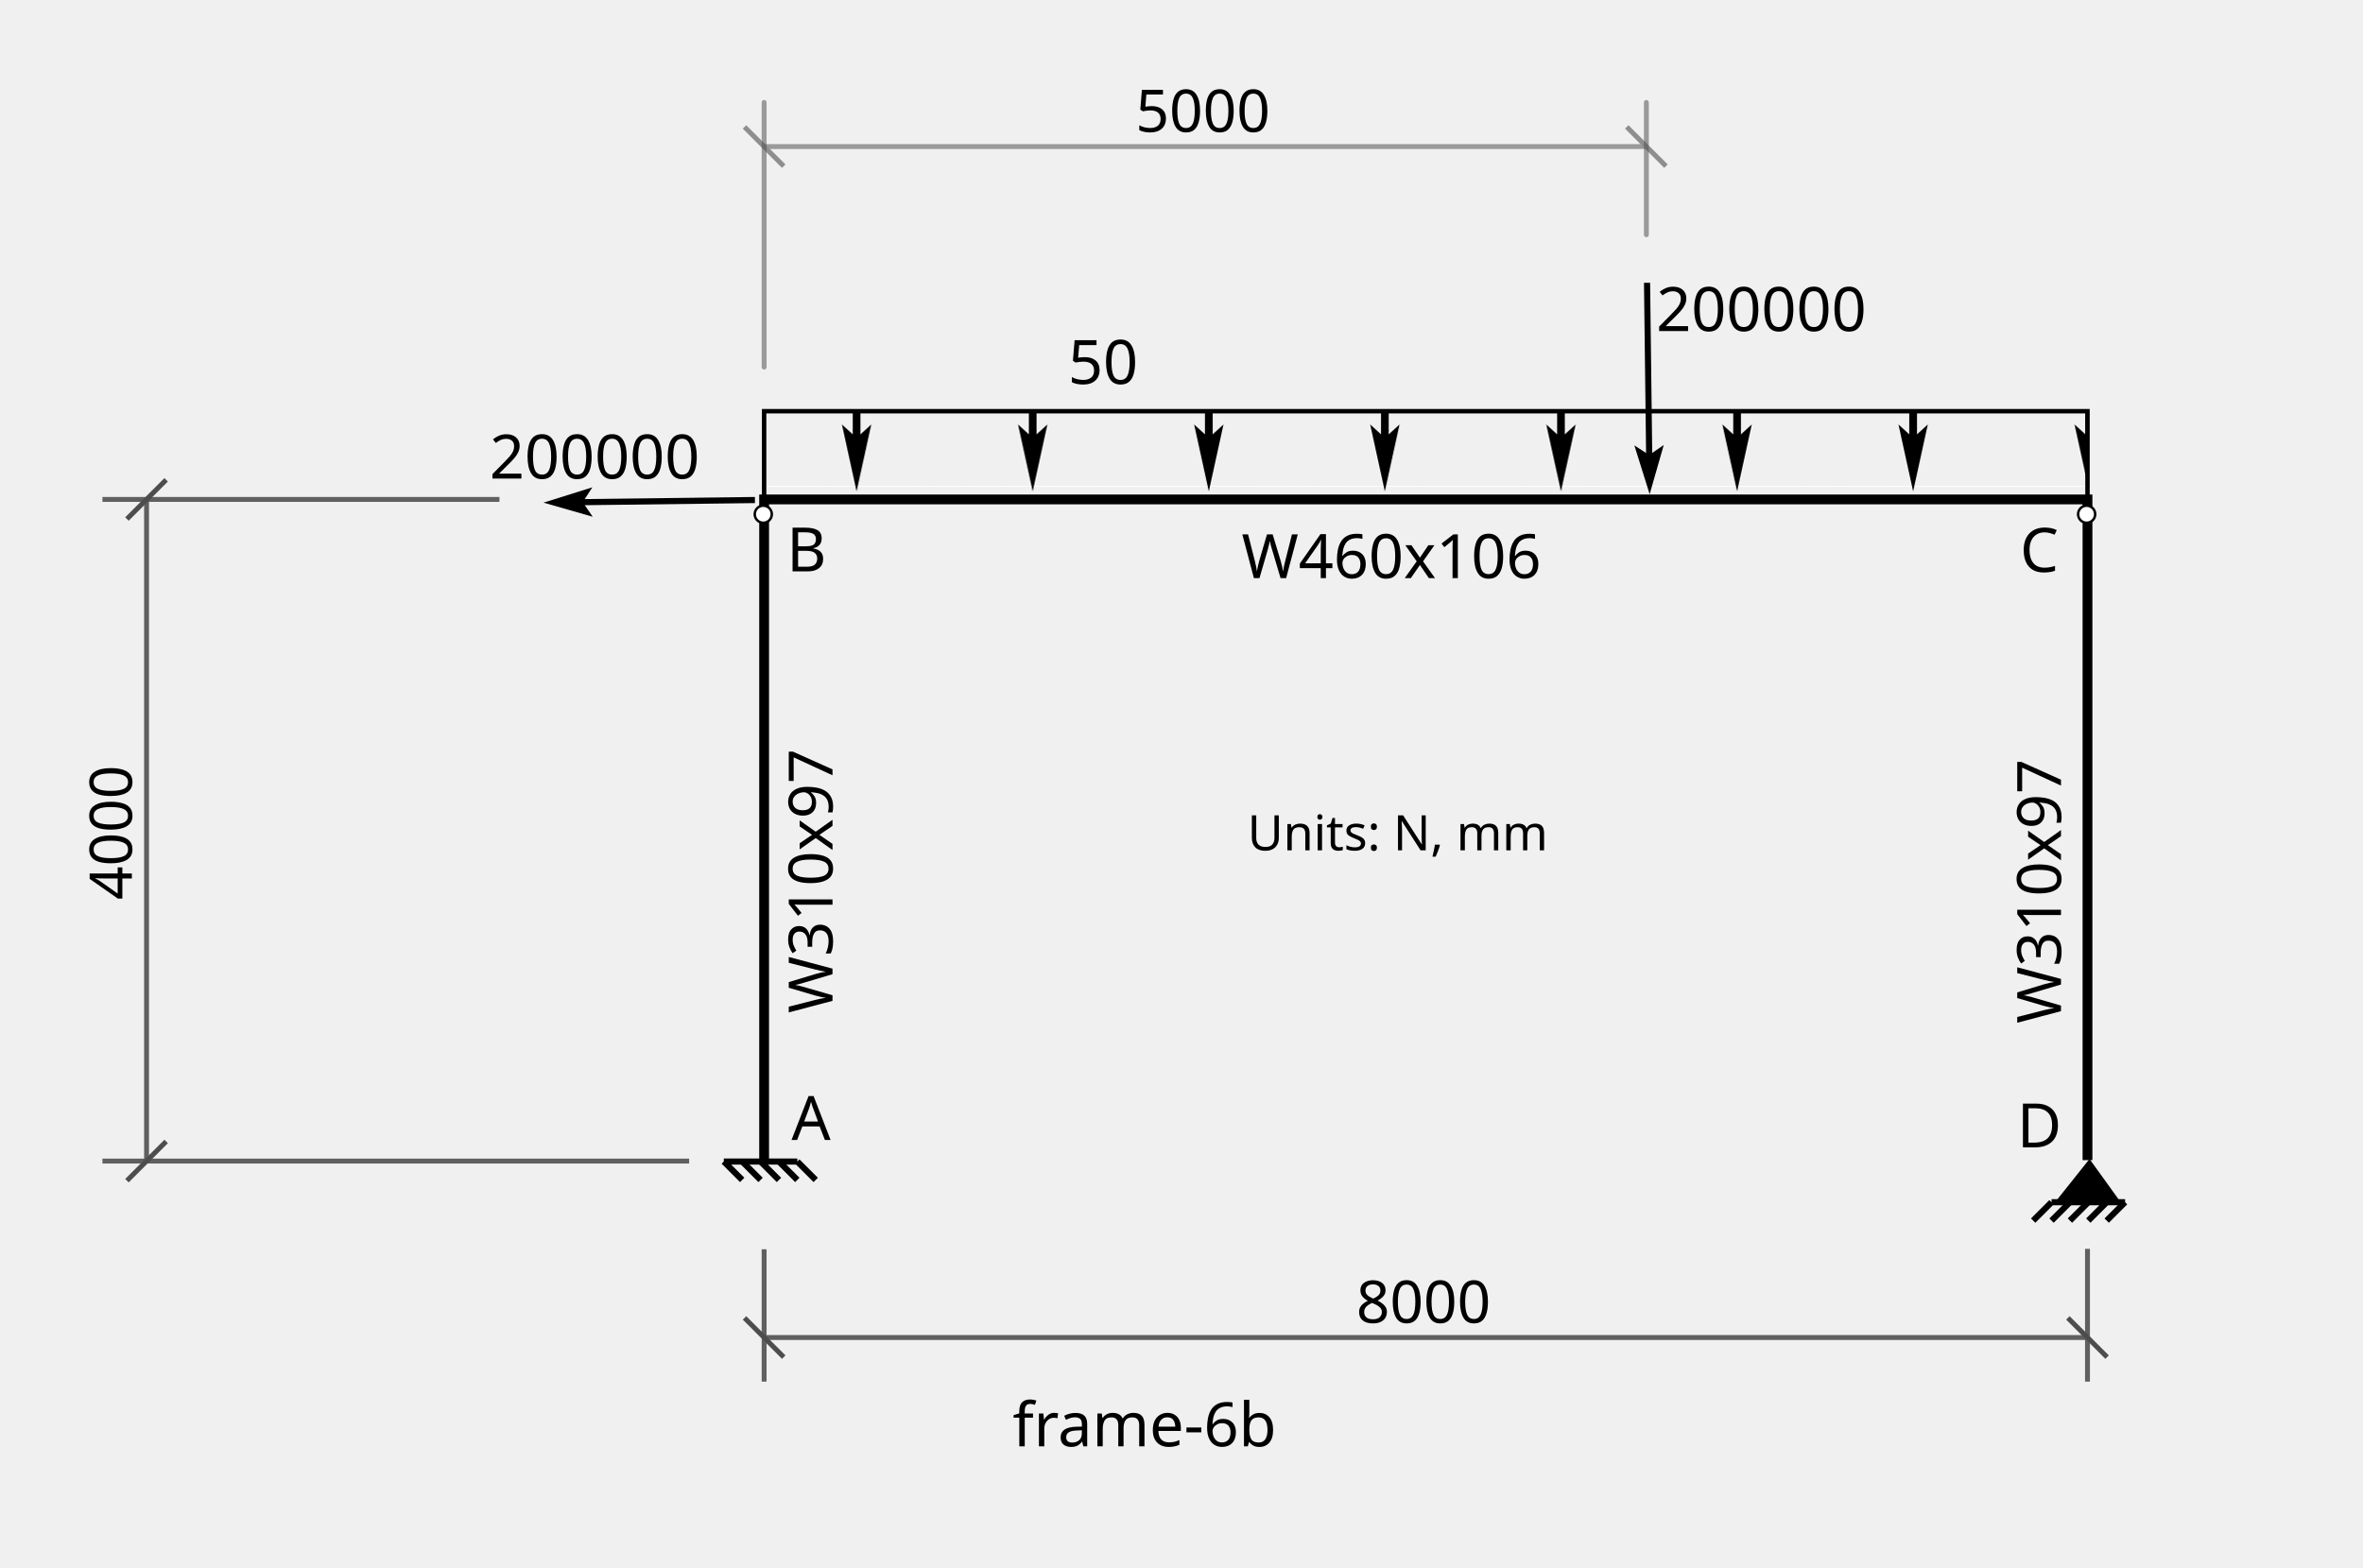
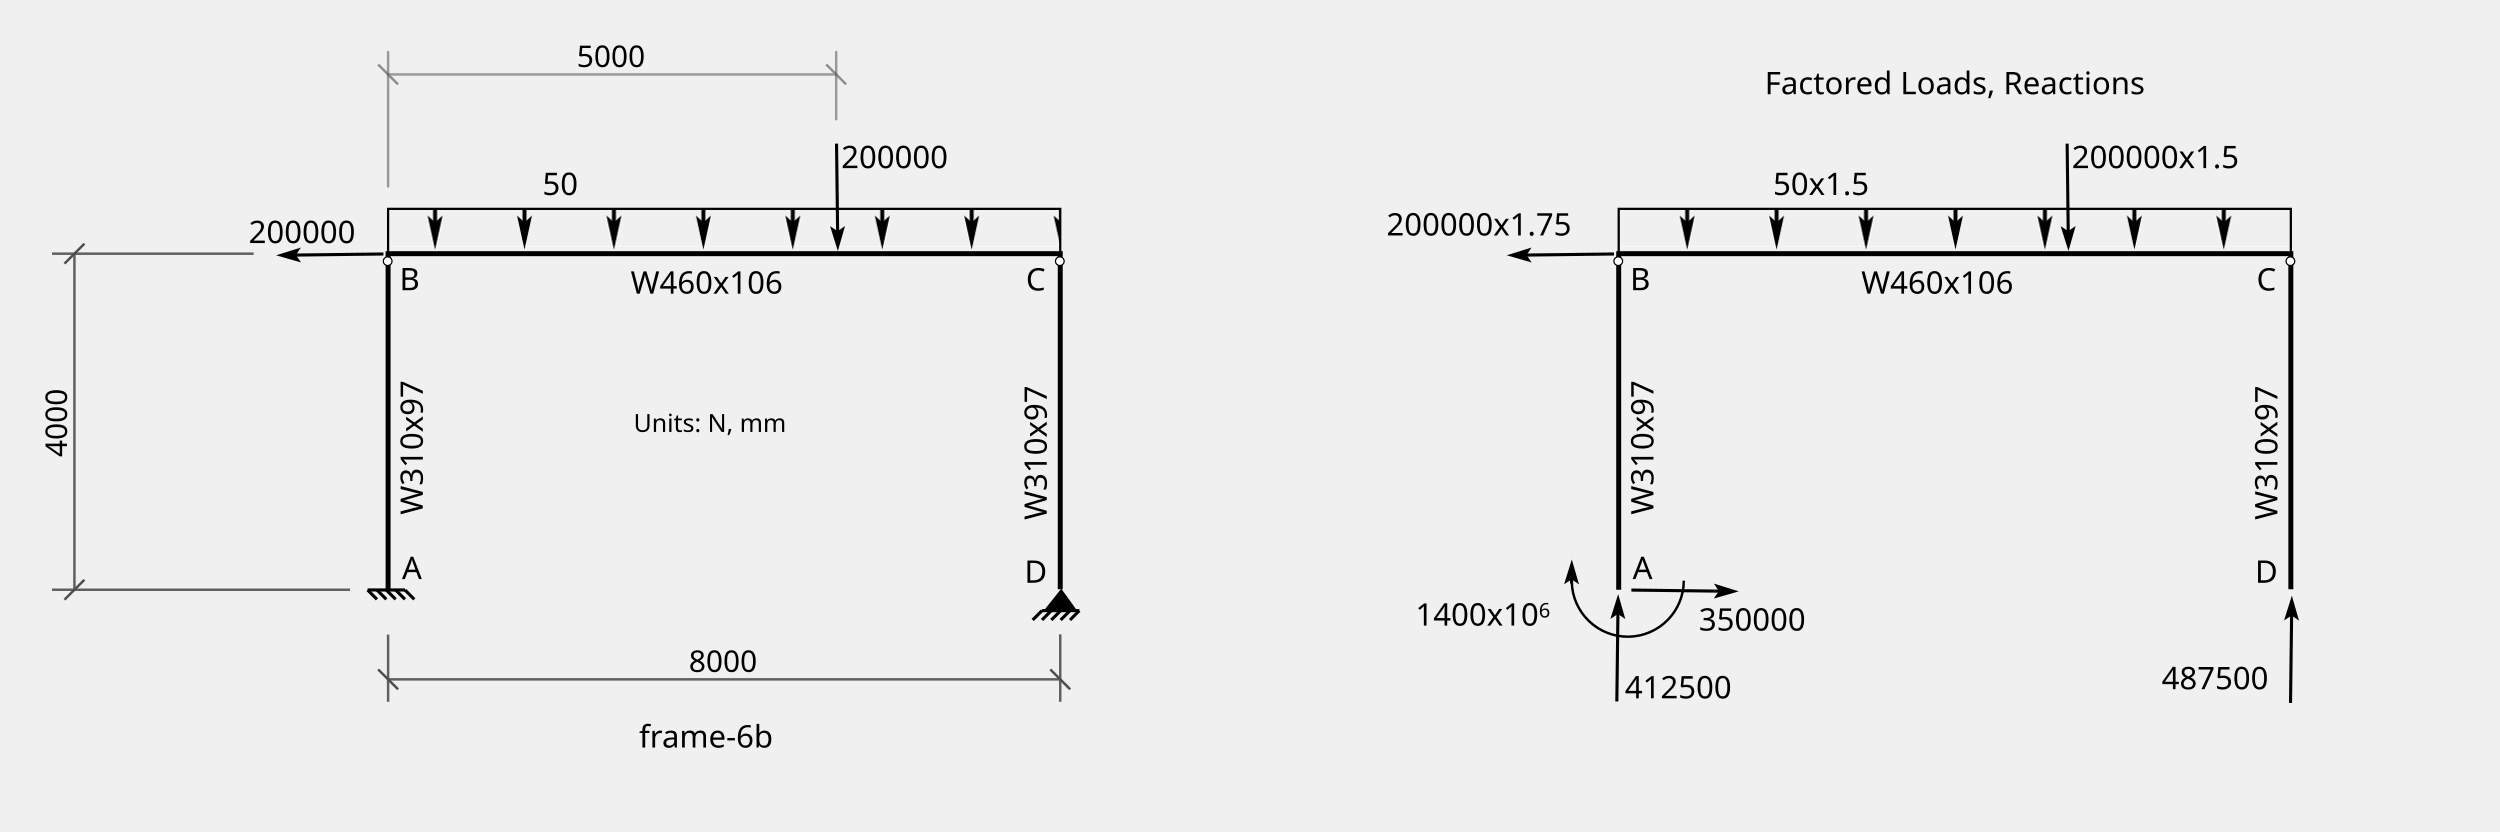
- <svg xmlns="http://www.w3.org/2000/svg" xmlns:xlink="http://www.w3.org/1999/xlink" width="5.022in" height="3.332in" id="svg2" version="1.1">
+ <svg xmlns="http://www.w3.org/2000/svg" xmlns:xlink="http://www.w3.org/1999/xlink" width="10.461in" height="3.481in" id="svg2" version="1.1">
  <defs id="defs4">
+     <pattern xlink:href="#pattern2251" id="pattern3530" patternTransform="matrix(0.997968,0,0,1.364013,225.9076,135.7402)" />
+     <pattern xlink:href="#pattern2251" id="pattern3528" patternTransform="matrix(0.997968,0,0,1.364013,225.9076,135.7402)" />
    <marker style="overflow:visible" id="DimensionTick" refX="0" refY="0" orient="auto">
      <path id="path6" transform="translate(-4,-4)" style="stroke:#4d4d4d;stroke-width:1px;marker-start:none" d="M 0,0 8,8" />
    </marker>
    <marker style="overflow:visible" markerUnits="userSpaceOnUse" id="TrussNodeS" refX="0" refY="0" orient="auto">
      <circle id="circle9" style="fill:#ffffff;stroke:#000000;stroke-width:1" r="3" cy="0" cx="0" />
    </marker>
    <marker style="overflow:visible" markerUnits="userSpaceOnUse" id="TrussNodeM" refX="0" refY="0" orient="auto">
      <circle id="circle12" style="fill:#ffffff;stroke:#000000;stroke-width:1" r="4" cy="0" cx="0" />
    </marker>
    <pattern patternUnits="userSpaceOnUse" height="18" width="18" y="0" x="0" id="black-stripes-on-red">
      <path style="fill:#ff0000;stroke:none" d="M 0,0 18,0 18,18 0,18 z" id="path3006" />
      <path style="fill:#000000;stroke:none" d="M 0,9 9,0 11,0 0,11 z" id="path3008" />
      <path style="fill:#000000;stroke:none" d="m 9,18 9,-9 0,2 -7,7 z" id="path5234" />
    </pattern>
    <marker id="CLArrowEnd" markerUnits="userSpaceOnUse" markerWidth="10" markerHeight="6" orient="auto" viewBox="0 0 10 6" refX="7" refY="3">
      <path d="M 0,0 10,3 0,6 2,3 Z" id="path3451" />
    </marker>
    <pattern xlink:href="#pattern4949" id="pattern2251" patternTransform="matrix(0.997968,0,0,1.364013,225.9076,135.7402)" />
    <pattern patternTransform="matrix(0.997968,0,0,1.364013,316.0913,828.8023)" id="pattern4949" xlink:href="#pattern4380" />
    <pattern id="pattern4380" patternTransform="translate(216,485.362)" height="83.375" width="36" patternUnits="userSpaceOnUse">
      <g transform="translate(-216,-485.362)" id="g4376">
        <polygon transform="matrix(0.1,0,0,6.75,216,566.362)" id="polygon3581-2" class="dload" points="360,0 0,0 0,-12 360,-12 " style="fill:#f0f0f0;stroke:none;visibility:visible" />
        <path id="path3627-7" d="m 234,485.362 0,78.625" class="cload" style="fill:none;stroke:#000000;stroke-width:1.587;marker-end:url(#CLArrowEnd-8);visibility:visible" />
      </g>
    </pattern>
    <marker id="CLArrowEnd-8" markerUnits="userSpaceOnUse" markerWidth="10" markerHeight="6" orient="auto" viewBox="0 0 10 6" refX="7" refY="3">
      <path d="M 0,0 10,3 0,6 2,3 Z" id="path3451-4" />
    </marker>
  </defs>
  <g transform="translate(-69.09961,-33.09961)" id="layer1">
    <path id="path27" d="m 225,270 0,-135 270,0 0,134.807" style="fill:#000000;fill-opacity:0;fill-rule:nonzero;stroke:#000000;stroke-width:2;stroke-linecap:butt;stroke-linejoin:miter;stroke-miterlimit:4;stroke-dasharray:none;stroke-dashoffset:0;stroke-opacity:1" />
    <g transform="translate(239.511,-85.69997)" id="g10775">
      <g id="use90" transform="matrix(1.25,0,0,1.25,255.6565,356.5973)">
        <path d="m 0.198,-1.057 4.991,6.925 -10.511,0 z" id="path5224" style="fill:#000000;stroke:#000000;stroke-width:0" />
        <path d="M -6,6 6,6" id="path5226" style="fill:none;stroke:#000000;stroke-width:1" />
        <path d="M 6,6 3,9 M 3,6 0,9 M 0,6 -3,9 m 0,-3 -3,3 m 0,-3 -3,3" id="path5228" style="fill:none;stroke:#000000;stroke-width:1" />
      </g>
    </g>
    <g transform="matrix(0,-1.25,1.25,0,224.2749,270.0981)" id="use3511">
      <path style="fill:none;stroke:#000000;stroke-width:1" id="path3409" d="M 0,-6 0,6" />
      <path style="fill:none;stroke:#000000;stroke-width:1" id="path3411" d="m 0,-6 -3,3 m 3,0 -3,3 m 3,0 -3,3 m 3,0 -3,3 m 3,0 -3,3" />
    </g>
    <path id="path409" d="m 225,288 0,27" style="fill:#000000;fill-opacity:0;fill-rule:nonzero;stroke:#606060;stroke-width:1;stroke-linecap:butt;stroke-linejoin:miter;stroke-miterlimit:4;stroke-dasharray:none;stroke-dashoffset:0;stroke-opacity:1" />
    <path id="path411" d="M 495,287.908 495,315" style="fill:#000000;fill-opacity:0;fill-rule:nonzero;stroke:#606060;stroke-width:1;stroke-linecap:butt;stroke-linejoin:miter;stroke-miterlimit:4;stroke-dasharray:none;stroke-dashoffset:0;stroke-opacity:1" />
    <path id="path413" d="m 225,306 270,0" style="fill:#000000;fill-opacity:0;fill-rule:nonzero;stroke:#606060;stroke-width:1;stroke-linecap:butt;stroke-linejoin:miter;stroke-miterlimit:4;stroke-dasharray:none;stroke-dashoffset:0;stroke-opacity:1;marker-start:url(#DimensionTick);marker-mid:url(#DimensionTick);marker-end:url(#DimensionTick)" />
    <path id="path421" d="M 209.699,270 90,270" style="fill:#000000;fill-opacity:0;fill-rule:nonzero;stroke:#606060;stroke-width:1;stroke-linecap:butt;stroke-linejoin:miter;stroke-miterlimit:4;stroke-dasharray:none;stroke-dashoffset:0;stroke-opacity:1" />
    <path id="path423" d="m 171,135 -81,0" style="fill:#000000;fill-opacity:0;fill-rule:nonzero;stroke:#606060;stroke-width:1;stroke-linecap:butt;stroke-linejoin:miter;stroke-miterlimit:4;stroke-dasharray:none;stroke-dashoffset:0;stroke-opacity:1" />
    <path id="path425" d="M 99,270 99,135" style="fill:#000000;fill-opacity:0;fill-rule:nonzero;stroke:#606060;stroke-width:1;stroke-linecap:butt;stroke-linejoin:miter;stroke-miterlimit:4;stroke-dasharray:none;stroke-dashoffset:0;stroke-opacity:1;marker-start:url(#DimensionTick);marker-mid:url(#DimensionTick);marker-end:url(#DimensionTick)" />
    <path id="path3405" d="m 223.124,135.124 -40.136,0.495" class="cload" style="fill:none;stroke:#000000;stroke-width:1.25;marker-end:url(#CLArrowEnd)" />
-     <rect y="117" x="225" height="18" width="270" id="rect3421" style="fill:url(#pattern2251);fill-opacity:1;stroke:#000000;stroke-width:0.905" />
+     <rect y="117" x="225" height="18" width="270" id="rect3421" style="fill:url(#pattern3530);fill-opacity:1;stroke:#000000;stroke-width:0.905" />
    <text transform="translate(4.00276,-0.30096)" id="text2306" y="303.301" x="341.797" style="font-style:normal;font-variant:normal;font-weight:normal;font-stretch:normal;font-size:12px;line-height:125%;font-family:verdana;-inkscape-font-specification:Sans;text-align:start;letter-spacing:0px;word-spacing:0px;writing-mode:lr-tb;text-anchor:start;fill:#000000;fill-opacity:1;stroke:none" xml:space="preserve">
      <tspan y="303.301" x="341.797" id="tspan2308">8000</tspan>
    </text>
    <text transform="matrix(0,-1,1,0,1.012016,5.11698)" id="text2310" y="94.988" x="-211.583" style="font-style:normal;font-variant:normal;font-weight:normal;font-stretch:normal;font-size:12px;line-height:125%;font-family:verdana;-inkscape-font-specification:Sans;text-align:start;letter-spacing:0px;word-spacing:0px;writing-mode:lr-tb;text-anchor:start;fill:#000000;fill-opacity:1;stroke:none" xml:space="preserve">
      <tspan y="94.988" x="-211.583" id="tspan2312">4000</tspan>
    </text>
    <text id="text2318" y="238.949" x="-239.83" style="font-style:normal;font-variant:normal;font-weight:normal;font-stretch:normal;font-size:12.5px;line-height:125%;font-family:Verdana;-inkscape-font-specification:Sans;text-align:start;letter-spacing:0px;word-spacing:0px;writing-mode:lr-tb;text-anchor:start;fill:#000000;fill-opacity:1;stroke:none" xml:space="preserve" transform="matrix(0,-1,1,0,0,0)">
      <tspan y="238.949" x="-239.83" id="tspan2320">W310x97</tspan>
    </text>
    <text id="text2326" y="151.055" x="322.412" style="font-style:normal;font-variant:normal;font-weight:normal;font-stretch:normal;font-size:12.5px;line-height:125%;font-family:Verdana;-inkscape-font-specification:Sans;text-align:start;letter-spacing:0px;word-spacing:0px;writing-mode:lr-tb;text-anchor:start;fill:#000000;fill-opacity:1;stroke:none" xml:space="preserve">
      <tspan y="151.055" x="322.412" id="tspan2328">W460x106</tspan>
    </text>
    <text id="text2330" y="111.434" x="287.002" style="font-style:normal;font-variant:normal;font-weight:normal;font-stretch:normal;font-size:12.5px;line-height:125%;font-family:Verdana;-inkscape-font-specification:Sans;text-align:start;letter-spacing:0px;word-spacing:0px;writing-mode:lr-tb;text-anchor:start;fill:#000000;fill-opacity:1;stroke:none" xml:space="preserve">
      <tspan y="111.434" x="287.002" id="tspan2332">50</tspan>
    </text>
    <text id="text2334" y="130.745" x="168.977" style="font-style:normal;font-variant:normal;font-weight:normal;font-stretch:normal;font-size:12.5px;line-height:125%;font-family:Verdana;-inkscape-font-specification:Sans;text-align:start;letter-spacing:0px;word-spacing:0px;writing-mode:lr-tb;text-anchor:start;fill:#000000;fill-opacity:1;stroke:none" xml:space="preserve">
      <tspan y="130.745" x="168.977" id="tspan2336">200000</tspan>
    </text>
    <path style="fill:none;stroke:#000000;stroke-width:1.25;marker-end:url(#CLArrowEnd)" class="cload" d="m 405.139,90.799 0.495,40.136" id="path4443" />
    <text xml:space="preserve" style="font-style:normal;font-variant:normal;font-weight:normal;font-stretch:normal;font-size:12.5px;line-height:125%;font-family:Verdana;-inkscape-font-specification:Sans;text-align:start;letter-spacing:0px;word-spacing:0px;writing-mode:lr-tb;text-anchor:start;fill:#000000;fill-opacity:1;stroke:none" x="407.012" y="100.641" id="text4445">
      <tspan id="tspan4447" x="407.012" y="100.641">200000</tspan>
    </text>
    <path id="path4449" d="m 225,108 0,-54" style="opacity:0.6;fill:none;fill-opacity:1;stroke:#606060;stroke-width:1;stroke-linecap:round;stroke-linejoin:bevel;stroke-miterlimit:6.667;stroke-dasharray:none;stroke-dashoffset:0;stroke-opacity:1" />
    <path id="path4451" d="m 405,81 0,-27" style="opacity:0.6;fill:none;fill-opacity:1;stroke:#606060;stroke-width:1;stroke-linecap:round;stroke-linejoin:bevel;stroke-miterlimit:6.667;stroke-dasharray:none;stroke-dashoffset:0;stroke-opacity:1" />
    <path id="path4453" d="m 225,63 180,0" style="opacity:0.6;fill:none;fill-opacity:1;stroke:#606060;stroke-width:1;stroke-linecap:round;stroke-linejoin:bevel;stroke-miterlimit:6.667;stroke-dasharray:none;stroke-dashoffset:0;stroke-opacity:1;marker-start:url(#DimensionTick);marker-mid:url(#DimensionTick);marker-end:url(#DimensionTick)" />
    <text transform="translate(-2.49141,3.13625)" xml:space="preserve" style="font-style:normal;font-variant:normal;font-weight:normal;font-stretch:normal;font-size:12px;line-height:125%;font-family:verdana;-inkscape-font-specification:Sans;text-align:start;letter-spacing:0px;word-spacing:0px;writing-mode:lr-tb;text-anchor:start;fill:#000000;fill-opacity:1;stroke:none" x="303.291" y="56.864" id="text4455">
      <tspan id="tspan4457" x="303.291" y="56.864">5000</tspan>
    </text>
    <text xml:space="preserve" style="font-style:normal;font-variant:normal;font-weight:normal;font-stretch:normal;font-size:12.5px;line-height:125%;font-family:Verdana;-inkscape-font-specification:Sans;text-align:start;letter-spacing:0px;word-spacing:0px;writing-mode:lr-tb;text-anchor:start;fill:#000000;fill-opacity:1;stroke:none" x="-241.93" y="489.587" id="text4605" transform="matrix(0,-1,1,0,0,0)">
      <tspan id="tspan4607" x="-241.93" y="489.587">W310x97</tspan>
    </text>
    <text xml:space="preserve" style="color:#000000;font-style:normal;font-variant:normal;font-weight:normal;font-stretch:normal;font-size:10px;line-height:125%;font-family:Verdana;-inkscape-font-specification:Verdana;text-indent:0;text-align:start;text-decoration:none;text-decoration-line:none;text-decoration-style:solid;text-decoration-color:#000000;letter-spacing:0px;word-spacing:0px;text-transform:none;direction:ltr;block-progression:tb;writing-mode:lr-tb;baseline-shift:baseline;text-anchor:start;white-space:normal;clip-rule:nonzero;display:inline;overflow:visible;visibility:visible;opacity:1;isolation:auto;mix-blend-mode:normal;color-interpolation:sRGB;color-interpolation-filters:linearRGB;solid-color:#000000;solid-opacity:1;fill:#000000;fill-opacity:1;fill-rule:nonzero;stroke:none;stroke-width:0.469;stroke-linecap:butt;stroke-linejoin:miter;stroke-miterlimit:4;stroke-dasharray:none;stroke-dashoffset:0;stroke-opacity:1;color-rendering:auto;image-rendering:auto;shape-rendering:auto;text-rendering:auto;enable-background:accumulate" x="323.604" y="206.595" id="text4609">
      <tspan id="tspan4611" x="323.604" y="206.595">Units: N, mm</tspan>
    </text>
    <text xml:space="preserve" style="color:#000000;font-style:normal;font-variant:normal;font-weight:normal;font-stretch:normal;font-size:12.5px;line-height:125%;font-family:Verdana;-inkscape-font-specification:Verdana;text-indent:0;text-align:start;text-decoration:none;text-decoration-line:none;text-decoration-style:solid;text-decoration-color:#000000;letter-spacing:0px;word-spacing:0px;text-transform:none;direction:ltr;block-progression:tb;writing-mode:lr-tb;baseline-shift:baseline;text-anchor:start;white-space:normal;clip-rule:nonzero;display:inline;overflow:visible;visibility:visible;opacity:1;isolation:auto;mix-blend-mode:normal;color-interpolation:sRGB;color-interpolation-filters:linearRGB;solid-color:#000000;solid-opacity:1;fill:#000000;fill-opacity:1;fill-rule:nonzero;stroke:none;stroke-width:0.469;stroke-linecap:butt;stroke-linejoin:miter;stroke-miterlimit:4;stroke-dasharray:none;stroke-dashoffset:0;stroke-opacity:1;color-rendering:auto;image-rendering:auto;shape-rendering:auto;text-rendering:auto;enable-background:accumulate" x="230.591" y="265.698" id="text4613">
      <tspan id="tspan4615" x="230.591" y="265.698">A</tspan>
    </text>
    <text xml:space="preserve" style="color:#000000;font-style:normal;font-variant:normal;font-weight:normal;font-stretch:normal;font-size:12.5px;line-height:125%;font-family:Verdana;-inkscape-font-specification:Verdana;text-indent:0;text-align:start;text-decoration:none;text-decoration-line:none;text-decoration-style:solid;text-decoration-color:#000000;letter-spacing:0px;word-spacing:0px;text-transform:none;direction:ltr;block-progression:tb;writing-mode:lr-tb;baseline-shift:baseline;text-anchor:start;white-space:normal;clip-rule:nonzero;display:inline;overflow:visible;visibility:visible;opacity:1;isolation:auto;mix-blend-mode:normal;color-interpolation:sRGB;color-interpolation-filters:linearRGB;solid-color:#000000;solid-opacity:1;fill:#000000;fill-opacity:1;fill-rule:nonzero;stroke:none;stroke-width:0.469;stroke-linecap:butt;stroke-linejoin:miter;stroke-miterlimit:4;stroke-dasharray:none;stroke-dashoffset:0;stroke-opacity:1;color-rendering:auto;image-rendering:auto;shape-rendering:auto;text-rendering:auto;enable-background:accumulate" x="229.587" y="149.683" id="text4617">
      <tspan id="tspan4619" x="229.587" y="149.683">B</tspan>
    </text>
    <text xml:space="preserve" style="color:#000000;font-style:normal;font-variant:normal;font-weight:normal;font-stretch:normal;font-size:12.5px;line-height:125%;font-family:Verdana;-inkscape-font-specification:Verdana;text-indent:0;text-align:start;text-decoration:none;text-decoration-line:none;text-decoration-style:solid;text-decoration-color:#000000;letter-spacing:0px;word-spacing:0px;text-transform:none;direction:ltr;block-progression:tb;writing-mode:lr-tb;baseline-shift:baseline;text-anchor:start;white-space:normal;clip-rule:nonzero;display:inline;overflow:visible;visibility:visible;opacity:1;isolation:auto;mix-blend-mode:normal;color-interpolation:sRGB;color-interpolation-filters:linearRGB;solid-color:#000000;solid-opacity:1;fill:#000000;fill-opacity:1;fill-rule:nonzero;stroke:none;stroke-width:0.469;stroke-linecap:butt;stroke-linejoin:miter;stroke-miterlimit:4;stroke-dasharray:none;stroke-dashoffset:0;stroke-opacity:1;color-rendering:auto;image-rendering:auto;shape-rendering:auto;text-rendering:auto;enable-background:accumulate" x="481.22" y="149.785" id="text4621">
      <tspan id="tspan4623" x="481.22" y="149.785">C</tspan>
    </text>
    <text xml:space="preserve" style="color:#000000;font-style:normal;font-variant:normal;font-weight:normal;font-stretch:normal;font-size:12.5px;line-height:125%;font-family:Verdana;-inkscape-font-specification:Verdana;text-indent:0;text-align:start;text-decoration:none;text-decoration-line:none;text-decoration-style:solid;text-decoration-color:#000000;letter-spacing:0px;word-spacing:0px;text-transform:none;direction:ltr;block-progression:tb;writing-mode:lr-tb;baseline-shift:baseline;text-anchor:start;white-space:normal;clip-rule:nonzero;display:inline;overflow:visible;visibility:visible;opacity:1;isolation:auto;mix-blend-mode:normal;color-interpolation:sRGB;color-interpolation-filters:linearRGB;solid-color:#000000;solid-opacity:1;fill:#000000;fill-opacity:1;fill-rule:nonzero;stroke:none;stroke-width:0.469;stroke-linecap:butt;stroke-linejoin:miter;stroke-miterlimit:4;stroke-dasharray:none;stroke-dashoffset:0;stroke-opacity:1;color-rendering:auto;image-rendering:auto;shape-rendering:auto;text-rendering:auto;enable-background:accumulate" x="480.611" y="267.2" id="text4625">
      <tspan id="tspan4627" x="480.611" y="267.2">D</tspan>
    </text>
-     <text xml:space="preserve" style="color:#000000;font-style:normal;font-variant:normal;font-weight:normal;font-stretch:normal;font-size:12.5px;line-height:125%;font-family:Verdana;-inkscape-font-specification:Verdana;text-indent:0;text-align:start;text-decoration:none;text-decoration-line:none;text-decoration-style:solid;text-decoration-color:#000000;letter-spacing:0px;word-spacing:0px;text-transform:none;direction:ltr;block-progression:tb;writing-mode:lr-tb;baseline-shift:baseline;text-anchor:start;white-space:normal;clip-rule:nonzero;display:inline;overflow:visible;visibility:visible;opacity:1;isolation:auto;mix-blend-mode:normal;color-interpolation:sRGB;color-interpolation-filters:linearRGB;solid-color:#000000;solid-opacity:1;fill:#000000;fill-opacity:1;fill-rule:nonzero;stroke:none;stroke-width:0.469;stroke-linecap:butt;stroke-linejoin:miter;stroke-miterlimit:4;stroke-dasharray:none;stroke-dashoffset:0;stroke-opacity:1;color-rendering:auto;image-rendering:auto;shape-rendering:auto;text-rendering:auto;enable-background:accumulate" x="275.702" y="328.201" id="text4629">
-       <tspan id="tspan4631" x="275.702" y="328.201">frame-6b</tspan>
+     <text xml:space="preserve" style="color:#000000;font-style:normal;font-variant:normal;font-weight:normal;font-stretch:normal;font-size:12.5px;line-height:125%;font-family:Verdana;-inkscape-font-specification:Verdana;text-indent:0;text-align:start;text-decoration:none;text-decoration-line:none;text-decoration-style:solid;text-decoration-color:#000000;letter-spacing:0px;word-spacing:0px;text-transform:none;direction:ltr;block-progression:tb;writing-mode:lr-tb;baseline-shift:baseline;text-anchor:start;white-space:normal;clip-rule:nonzero;display:inline;overflow:visible;visibility:visible;opacity:1;isolation:auto;mix-blend-mode:normal;color-interpolation:sRGB;color-interpolation-filters:linearRGB;solid-color:#000000;solid-opacity:1;fill:#000000;fill-opacity:1;fill-rule:nonzero;stroke:none;stroke-width:0.469;stroke-linecap:butt;stroke-linejoin:miter;stroke-miterlimit:4;stroke-dasharray:none;stroke-dashoffset:0;stroke-opacity:1;color-rendering:auto;image-rendering:auto;shape-rendering:auto;text-rendering:auto;enable-background:accumulate" x="325.81" y="333.384" id="text4629">
+       <tspan id="tspan4631" x="325.81" y="333.384">frame-6b</tspan>
    </text>
    <circle style="opacity:1;fill:#ffffff;fill-opacity:1;stroke:#000000;stroke-width:0.5;stroke-linecap:round;stroke-linejoin:bevel;stroke-miterlimit:4;stroke-dasharray:none;stroke-dashoffset:0;stroke-opacity:1" id="path4458" cx="224.828" cy="138.019" r="1.743" />
    <circle r="1.743" cy="138.019" cx="494.828" id="circle3417" style="opacity:1;fill:#ffffff;fill-opacity:1;stroke:#000000;stroke-width:0.5;stroke-linecap:round;stroke-linejoin:bevel;stroke-miterlimit:4;stroke-dasharray:none;stroke-dashoffset:0;stroke-opacity:1" />
+     <path style="fill:#000000;fill-opacity:0;fill-rule:nonzero;stroke:#000000;stroke-width:2;stroke-linecap:butt;stroke-linejoin:miter;stroke-miterlimit:4;stroke-dasharray:none;stroke-dashoffset:0;stroke-opacity:1" d="m 719.335,270 0,-135 270,0 0,134.807" id="path3418" />
+     <path style="fill:none;stroke:#000000;stroke-width:1.25;marker-end:url(#CLArrowEnd)" class="cload" d="M 717.459,135.124 677.323,135.619" id="path3452" />
+     <rect style="fill:url(#pattern3528);fill-opacity:1;stroke:#000000;stroke-width:0.905" id="rect3454" width="270" height="18" x="719.335" y="117" />
+     <text transform="matrix(0,-1,1,0,0,0)" xml:space="preserve" style="font-style:normal;font-variant:normal;font-weight:normal;font-stretch:normal;font-size:12.5px;line-height:125%;font-family:Verdana;-inkscape-font-specification:Sans;text-align:start;letter-spacing:0px;word-spacing:0px;writing-mode:lr-tb;text-anchor:start;fill:#000000;fill-opacity:1;stroke:none" x="-239.83" y="733.284" id="text3464">
+       <tspan id="tspan3466" x="-239.83" y="733.284">W310x97</tspan>
+     </text>
+     <text xml:space="preserve" style="font-style:normal;font-variant:normal;font-weight:normal;font-stretch:normal;font-size:12.5px;line-height:125%;font-family:Verdana;-inkscape-font-specification:Sans;text-align:start;letter-spacing:0px;word-spacing:0px;writing-mode:lr-tb;text-anchor:start;fill:#000000;fill-opacity:1;stroke:none" x="816.746" y="151.055" id="text3468">
+       <tspan id="tspan3470" x="816.746" y="151.055">W460x106</tspan>
+     </text>
+     <text xml:space="preserve" style="font-style:normal;font-variant:normal;font-weight:normal;font-stretch:normal;font-size:12.5px;line-height:125%;font-family:Verdana;-inkscape-font-specification:Sans;text-align:start;letter-spacing:0px;word-spacing:0px;writing-mode:lr-tb;text-anchor:start;fill:#000000;fill-opacity:1;stroke:none" x="781.337" y="111.434" id="text3472">
+       <tspan id="tspan3474" x="781.337" y="111.434">50x1.5</tspan>
+     </text>
+     <text xml:space="preserve" style="font-style:normal;font-variant:normal;font-weight:normal;font-stretch:normal;font-size:12.5px;line-height:125%;font-family:Verdana;-inkscape-font-specification:Sans;text-align:start;letter-spacing:0px;word-spacing:0px;writing-mode:lr-tb;text-anchor:start;fill:#000000;fill-opacity:1;stroke:none" x="626.047" y="127.691" id="text3476">
+       <tspan id="tspan3478" x="626.047" y="127.691">200000x1.75</tspan>
+     </text>
+     <path id="path3480" d="m 899.474,90.799 0.495,40.136" class="cload" style="fill:none;stroke:#000000;stroke-width:1.25;marker-end:url(#CLArrowEnd)" />
+     <text id="text3482" y="100.641" x="901.347" style="font-style:normal;font-variant:normal;font-weight:normal;font-stretch:normal;font-size:12.5px;line-height:125%;font-family:Verdana;-inkscape-font-specification:Sans;text-align:start;letter-spacing:0px;word-spacing:0px;writing-mode:lr-tb;text-anchor:start;fill:#000000;fill-opacity:1;stroke:none" xml:space="preserve">
+       <tspan y="100.641" x="901.347" id="tspan3484">200000x1.5</tspan>
+     </text>
+     <text transform="matrix(0,-1,1,0,0,0)" id="text3496" y="983.921" x="-241.93" style="font-style:normal;font-variant:normal;font-weight:normal;font-stretch:normal;font-size:12.5px;line-height:125%;font-family:Verdana;-inkscape-font-specification:Sans;text-align:start;letter-spacing:0px;word-spacing:0px;writing-mode:lr-tb;text-anchor:start;fill:#000000;fill-opacity:1;stroke:none" xml:space="preserve">
+       <tspan y="983.921" x="-241.93" id="tspan3498">W310x97</tspan>
+     </text>
+     <text id="text3504" y="265.698" x="724.926" style="color:#000000;font-style:normal;font-variant:normal;font-weight:normal;font-stretch:normal;font-size:12.5px;line-height:125%;font-family:Verdana;-inkscape-font-specification:Verdana;text-indent:0;text-align:start;text-decoration:none;text-decoration-line:none;text-decoration-style:solid;text-decoration-color:#000000;letter-spacing:0px;word-spacing:0px;text-transform:none;direction:ltr;block-progression:tb;writing-mode:lr-tb;baseline-shift:baseline;text-anchor:start;white-space:normal;clip-rule:nonzero;display:inline;overflow:visible;visibility:visible;opacity:1;isolation:auto;mix-blend-mode:normal;color-interpolation:sRGB;color-interpolation-filters:linearRGB;solid-color:#000000;solid-opacity:1;fill:#000000;fill-opacity:1;fill-rule:nonzero;stroke:none;stroke-width:0.469;stroke-linecap:butt;stroke-linejoin:miter;stroke-miterlimit:4;stroke-dasharray:none;stroke-dashoffset:0;stroke-opacity:1;color-rendering:auto;image-rendering:auto;shape-rendering:auto;text-rendering:auto;enable-background:accumulate" xml:space="preserve">
+       <tspan y="265.698" x="724.926" id="tspan3506">A</tspan>
+     </text>
+     <text id="text3508" y="149.683" x="723.922" style="color:#000000;font-style:normal;font-variant:normal;font-weight:normal;font-stretch:normal;font-size:12.5px;line-height:125%;font-family:Verdana;-inkscape-font-specification:Verdana;text-indent:0;text-align:start;text-decoration:none;text-decoration-line:none;text-decoration-style:solid;text-decoration-color:#000000;letter-spacing:0px;word-spacing:0px;text-transform:none;direction:ltr;block-progression:tb;writing-mode:lr-tb;baseline-shift:baseline;text-anchor:start;white-space:normal;clip-rule:nonzero;display:inline;overflow:visible;visibility:visible;opacity:1;isolation:auto;mix-blend-mode:normal;color-interpolation:sRGB;color-interpolation-filters:linearRGB;solid-color:#000000;solid-opacity:1;fill:#000000;fill-opacity:1;fill-rule:nonzero;stroke:none;stroke-width:0.469;stroke-linecap:butt;stroke-linejoin:miter;stroke-miterlimit:4;stroke-dasharray:none;stroke-dashoffset:0;stroke-opacity:1;color-rendering:auto;image-rendering:auto;shape-rendering:auto;text-rendering:auto;enable-background:accumulate" xml:space="preserve">
+       <tspan y="149.683" x="723.922" id="tspan3510">B</tspan>
+     </text>
+     <text id="text3512" y="149.785" x="975.554" style="color:#000000;font-style:normal;font-variant:normal;font-weight:normal;font-stretch:normal;font-size:12.5px;line-height:125%;font-family:Verdana;-inkscape-font-specification:Verdana;text-indent:0;text-align:start;text-decoration:none;text-decoration-line:none;text-decoration-style:solid;text-decoration-color:#000000;letter-spacing:0px;word-spacing:0px;text-transform:none;direction:ltr;block-progression:tb;writing-mode:lr-tb;baseline-shift:baseline;text-anchor:start;white-space:normal;clip-rule:nonzero;display:inline;overflow:visible;visibility:visible;opacity:1;isolation:auto;mix-blend-mode:normal;color-interpolation:sRGB;color-interpolation-filters:linearRGB;solid-color:#000000;solid-opacity:1;fill:#000000;fill-opacity:1;fill-rule:nonzero;stroke:none;stroke-width:0.469;stroke-linecap:butt;stroke-linejoin:miter;stroke-miterlimit:4;stroke-dasharray:none;stroke-dashoffset:0;stroke-opacity:1;color-rendering:auto;image-rendering:auto;shape-rendering:auto;text-rendering:auto;enable-background:accumulate" xml:space="preserve">
+       <tspan y="149.785" x="975.554" id="tspan3514">C</tspan>
+     </text>
+     <text id="text3516" y="267.2" x="974.946" style="color:#000000;font-style:normal;font-variant:normal;font-weight:normal;font-stretch:normal;font-size:12.5px;line-height:125%;font-family:Verdana;-inkscape-font-specification:Verdana;text-indent:0;text-align:start;text-decoration:none;text-decoration-line:none;text-decoration-style:solid;text-decoration-color:#000000;letter-spacing:0px;word-spacing:0px;text-transform:none;direction:ltr;block-progression:tb;writing-mode:lr-tb;baseline-shift:baseline;text-anchor:start;white-space:normal;clip-rule:nonzero;display:inline;overflow:visible;visibility:visible;opacity:1;isolation:auto;mix-blend-mode:normal;color-interpolation:sRGB;color-interpolation-filters:linearRGB;solid-color:#000000;solid-opacity:1;fill:#000000;fill-opacity:1;fill-rule:nonzero;stroke:none;stroke-width:0.469;stroke-linecap:butt;stroke-linejoin:miter;stroke-miterlimit:4;stroke-dasharray:none;stroke-dashoffset:0;stroke-opacity:1;color-rendering:auto;image-rendering:auto;shape-rendering:auto;text-rendering:auto;enable-background:accumulate" xml:space="preserve">
+       <tspan y="267.2" x="974.946" id="tspan3518">D</tspan>
+     </text>
+     <circle r="1.743" cy="138.019" cx="719.162" id="circle3524" style="opacity:1;fill:#ffffff;fill-opacity:1;stroke:#000000;stroke-width:0.5;stroke-linecap:round;stroke-linejoin:bevel;stroke-miterlimit:4;stroke-dasharray:none;stroke-dashoffset:0;stroke-opacity:1" />
+     <circle style="opacity:1;fill:#ffffff;fill-opacity:1;stroke:#000000;stroke-width:0.5;stroke-linecap:round;stroke-linejoin:bevel;stroke-miterlimit:4;stroke-dasharray:none;stroke-dashoffset:0;stroke-opacity:1" id="circle3526" cx="989.162" cy="138.019" r="1.743" />
+     <text xml:space="preserve" style="font-style:normal;font-weight:normal;font-size:12.5px;line-height:125%;font-family:sans-serif;letter-spacing:0px;word-spacing:0px;fill:#000000;fill-opacity:1;stroke:none;stroke-width:1px;stroke-linecap:butt;stroke-linejoin:miter;stroke-opacity:1" x="777.992" y="70.941" id="text3532">
+       <tspan id="tspan3534" x="777.992" y="70.941">Factored Loads, Reactions</tspan>
+     </text>
+     <path id="path3536" d="m 724.423,270.129 40.136,0.495" class="cload" style="fill:none;stroke:#000000;stroke-width:1.25;marker-end:url(#CLArrowEnd)" />
+     <path style="fill:none;stroke:#000000;stroke-width:1.25;marker-end:url(#CLArrowEnd)" class="cload" d="m 989.208,315.491 0.495,-40.136" id="path3538" />
+     <path id="path3540" d="m 718.587,314.88 0.495,-40.136" class="cload" style="fill:none;stroke:#000000;stroke-width:1.25;marker-end:url(#CLArrowEnd)" />
+     <g id="g4377" transform="translate(79.48059,0.8639194)">
+       <path d="m 666,265.5 a 22.5,22.5 0 0 1 -22.245,22.499 22.5,22.5 0 0 1 -22.749,-21.989" id="path3542" style="fill:none;stroke:#000000;stroke-width:0.99;stroke-miterlimit:4;stroke-dasharray:none;stroke-dashoffset:0" />
+       <path id="path4374" d="m 620.92,266.633 0.063,-6.659" class="cload" style="fill:none;stroke:#000000;stroke-width:1.25;marker-end:url(#CLArrowEnd)" />
+     </g>
+     <text xml:space="preserve" style="font-style:normal;font-weight:normal;font-size:12.5px;line-height:125%;font-family:sans-serif;letter-spacing:0px;word-spacing:0px;fill:#000000;fill-opacity:1;stroke:none;stroke-width:1px;stroke-linecap:butt;stroke-linejoin:miter;stroke-opacity:1" x="937.433" y="309.959" id="text4381">
+       <tspan id="tspan4383" x="937.433" y="309.959">487500</tspan>
+     </text>
+     <text xml:space="preserve" style="font-style:normal;font-weight:normal;font-size:12.5px;line-height:125%;font-family:sans-serif;letter-spacing:0px;word-spacing:0px;fill:#000000;fill-opacity:1;stroke:none;stroke-width:1px;stroke-linecap:butt;stroke-linejoin:miter;stroke-opacity:1" x="721.804" y="313.633" id="text4385">
+       <tspan id="tspan4387" x="721.804" y="313.633">412500</tspan>
+     </text>
+     <text xml:space="preserve" style="font-style:normal;font-weight:normal;font-size:12.5px;line-height:125%;font-family:sans-serif;letter-spacing:0px;word-spacing:0px;fill:#000000;fill-opacity:1;stroke:none;stroke-width:1px;stroke-linecap:butt;stroke-linejoin:miter;stroke-opacity:1" x="751.538" y="286.414" id="text4389">
+       <tspan id="tspan4391" x="751.538" y="286.414">350000</tspan>
+     </text>
+     <text xml:space="preserve" style="font-style:normal;font-weight:normal;font-size:12.5px;line-height:125%;font-family:sans-serif;letter-spacing:0px;word-spacing:0px;fill:#000000;fill-opacity:1;stroke:none;stroke-width:1px;stroke-linecap:butt;stroke-linejoin:miter;stroke-opacity:1" x="637.699" y="284.402" id="text4393">
+       <tspan id="tspan4395" x="637.699" y="284.402">1400x10<tspan style="font-size:65%;baseline-shift:super" id="tspan4397">6</tspan>
+       </tspan>
+     </text>
  </g>
</svg>
